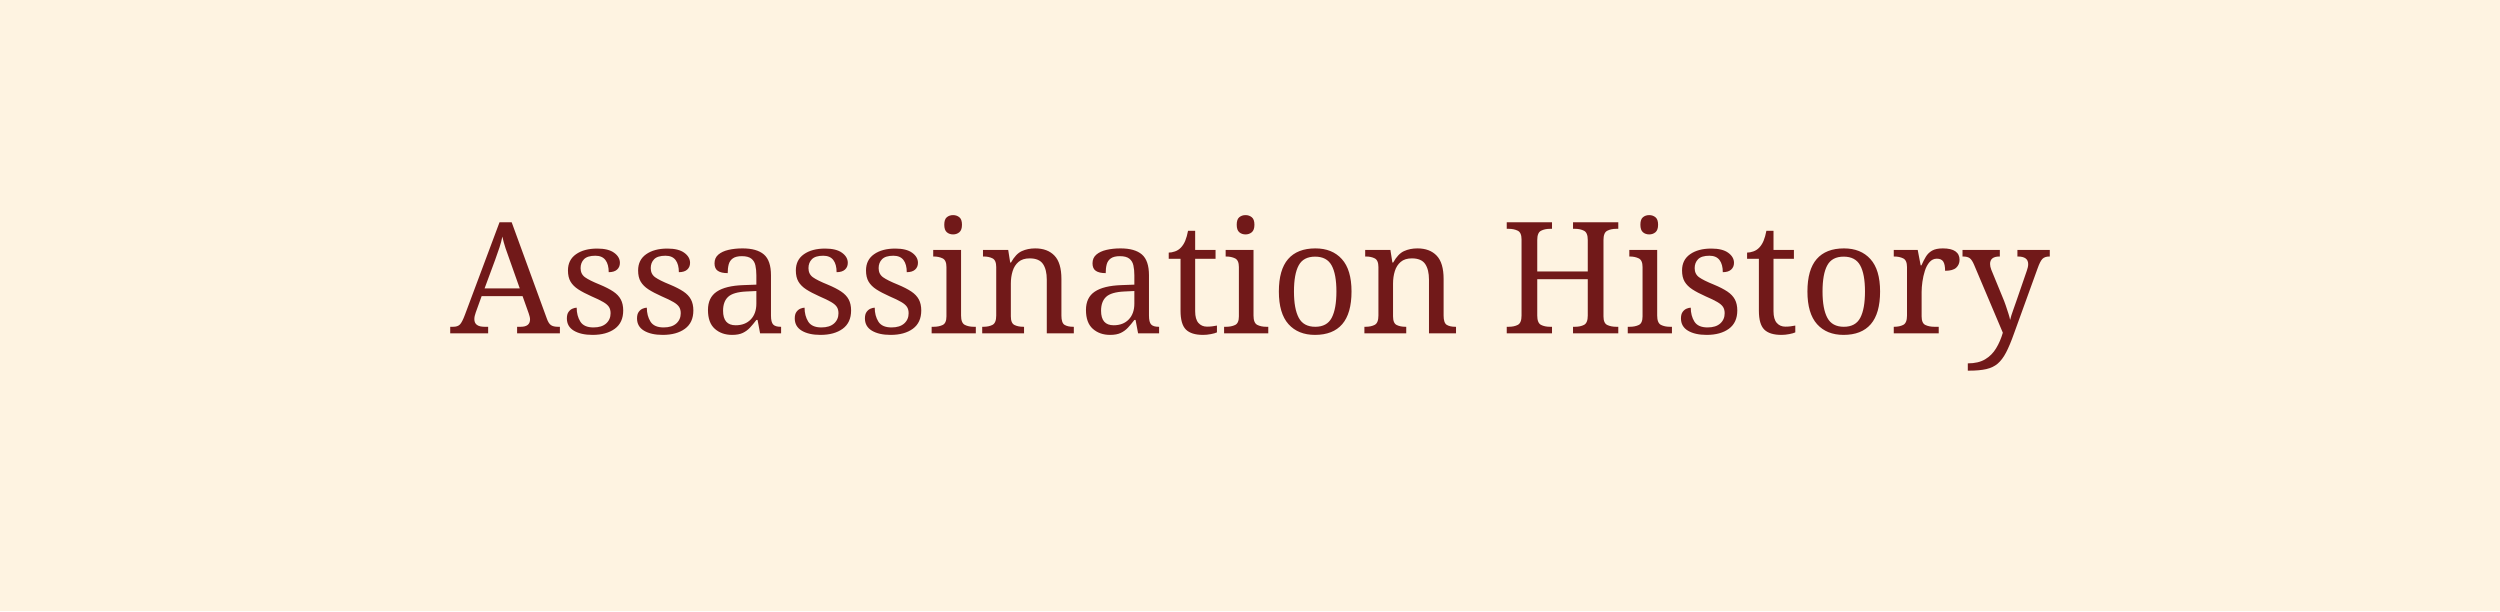
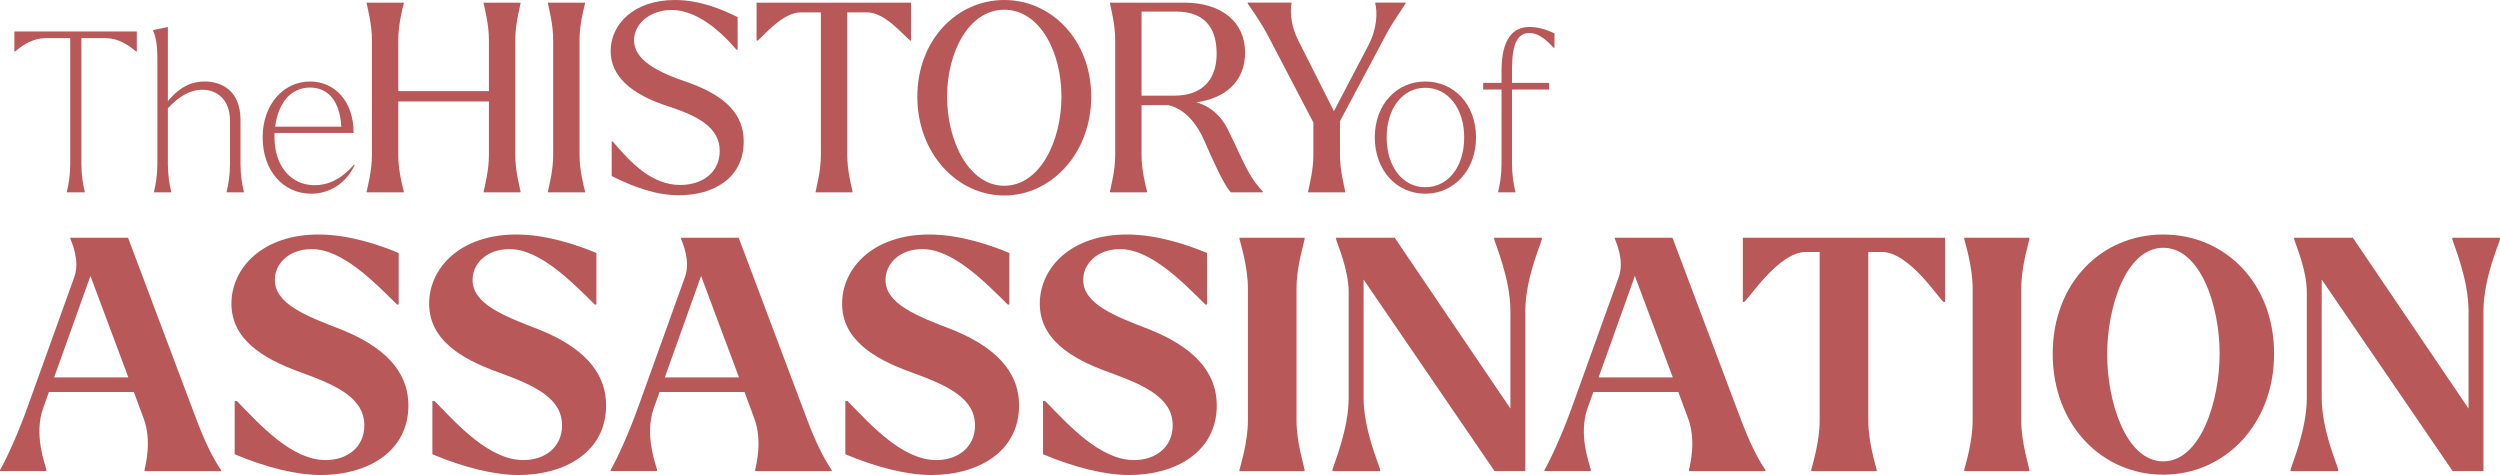
- <svg xmlns="http://www.w3.org/2000/svg" viewBox="0 0 900 220" width="900" height="220">
-   <rect width="900" height="220" fill="#fef3e1" />
-   <text x="450" y="120" text-anchor="middle" font-size="56" font-family="Georgia, serif" fill="#711919">Assassination History</text>
+ <svg xmlns="http://www.w3.org/2000/svg" id="Layer_2" data-name="Layer 2" width="1459.49" height="277.3" viewBox="0 0 1459.49 277.3">
+   <defs>
+     <style>
+       .cls-1 {
+         fill: #b85858;
+       }
+     </style>
+   </defs>
+   <g id="Layer_1-2" data-name="Layer 1">
+     <g>
+       <g>
+         <path class="cls-1" d="M16.65,236.05l26.68-74.18c3.59-9.84-1.7-20.81-2.27-22.52v-.57h33.68l39.74,105.59c4.92,13.06,9.46,22.52,14.57,30.09v.57h-44.66v-.76c.57-2.84,4.35-17.03-.57-30.09l-5.68-15.33H28.57l-3.41,9.46c-5.49,15.52,1.14,32.55,1.89,35.76v.95H0v-.57c3.97-7,10.79-21.76,16.65-38.41ZM74.93,220.34l-22.14-59.23-21.19,59.23h43.33Z" />
+         <path class="cls-1" d="M137,265.19v-31.03h1.32c13.62,14,31.98,34.44,51.85,34.44,12.11,0,22.52-7.19,22.52-20.25,0-15.9-15.89-23.27-36.71-30.84-23.46-8.33-40.87-19.87-40.87-40.31s17.79-40.3,50.9-40.3c17.6,0,35.38,6.06,46.74,10.79v30.09h-.95c-12.68-12.49-31.79-32.36-49.77-32.36-13.43,0-21.57,8.52-21.57,17.98,0,14,17.98,21,39.17,29.14,30.47,12.3,38.79,28.76,38.79,44.09,0,27.63-24.6,40.68-51.09,40.68-14.19,0-31.79-4.35-50.33-12.11Z" />
+         <path class="cls-1" d="M252.42,265.19v-31.03h1.32c13.62,14,31.98,34.44,51.85,34.44,12.11,0,22.52-7.19,22.52-20.25,0-15.9-15.89-23.27-36.71-30.84-23.46-8.33-40.87-19.87-40.87-40.31s17.79-40.3,50.9-40.3c17.6,0,35.38,6.06,46.74,10.79v30.09h-.95c-12.68-12.49-31.79-32.36-49.77-32.36-13.43,0-21.57,8.52-21.57,17.98,0,14,17.98,21,39.17,29.14,30.47,12.3,38.79,28.76,38.79,44.09,0,27.63-24.6,40.68-51.09,40.68-14.19,0-31.79-4.35-50.33-12.11Z" />
+         <path class="cls-1" d="M373.15,236.05l26.68-74.18c3.59-9.84-1.7-20.81-2.27-22.52v-.57h33.68l39.74,105.59c4.92,13.06,9.46,22.52,14.57,30.09v.57h-44.66v-.76c.57-2.84,4.35-17.03-.57-30.09l-5.68-15.33h-49.58l-3.41,9.46c-5.49,15.52,1.14,32.55,1.89,35.76v.95h-27.06v-.57c3.97-7,10.79-21.76,16.65-38.41ZM431.43,220.34l-22.14-59.23-21.19,59.23h43.33Z" />
+         <path class="cls-1" d="M493.5,265.19v-31.03h1.33c13.62,14,31.98,34.44,51.85,34.44,12.11,0,22.52-7.19,22.52-20.25,0-15.9-15.9-23.27-36.71-30.84-23.46-8.33-40.87-19.87-40.87-40.31s17.79-40.3,50.9-40.3c17.6,0,35.38,6.06,46.74,10.79v30.09h-.95c-12.68-12.49-31.79-32.36-49.77-32.36-13.44,0-21.57,8.52-21.57,17.98,0,14,17.98,21,39.17,29.14,30.46,12.3,38.79,28.76,38.79,44.09,0,27.63-24.6,40.68-51.09,40.68-14.19,0-31.79-4.35-50.33-12.11Z" />
+         <path class="cls-1" d="M608.92,265.19v-31.03h1.32c13.62,14,31.98,34.44,51.85,34.44,12.11,0,22.52-7.19,22.52-20.25,0-15.9-15.89-23.27-36.71-30.84-23.46-8.33-40.87-19.87-40.87-40.31s17.79-40.3,50.9-40.3c17.6,0,35.38,6.06,46.74,10.79v30.09h-.95c-12.68-12.49-31.79-32.36-49.77-32.36-13.43,0-21.57,8.52-21.57,17.98,0,14,17.98,21,39.17,29.14,30.47,12.3,38.79,28.76,38.79,44.09,0,27.63-24.6,40.68-51.09,40.68-14.19,0-31.79-4.35-50.33-12.11Z" />
+         <path class="cls-1" d="M761.63,275.03h-38.03v-.76c.57-2.46,4.92-16.08,4.92-28.76v-77.2c0-12.68-4.35-26.3-4.92-28.76v-.76h38.03v.76c-.38,2.46-4.73,16.08-4.73,28.76v77.2c0,12.68,4.35,26.3,4.73,28.76v.76Z" />
+         <path class="cls-1" d="M796.06,163.19v69.07c0,18.35,8.7,38.22,9.65,41.82v.95h-27.82v-.95c.95-3.6,9.46-23.46,9.46-41.82v-61.5c0-13.62-6.62-28-7.38-31.22v-.76h34.25l67.55,99.72v-56.96c0-18.54-8.52-38.22-9.46-41.82v-.95h27.82v.95c-.95,3.6-9.65,23.27-9.65,41.82v93.48h-17.98l-76.45-111.83Z" />
+         <path class="cls-1" d="M918.3,236.05l26.68-74.18c3.6-9.84-1.7-20.81-2.27-22.52v-.57h33.68l39.74,105.59c4.92,13.06,9.46,22.52,14.57,30.09v.57h-44.66v-.76c.57-2.84,4.35-17.03-.57-30.09l-5.68-15.33h-49.58l-3.41,9.46c-5.49,15.52,1.13,32.55,1.89,35.76v.95h-27.06v-.57c3.97-7,10.79-21.76,16.65-38.41ZM976.58,220.34l-22.14-59.23-21.19,59.23h43.33Z" />
+         <path class="cls-1" d="M1017.46,138.78h118.08v37.47h-.95c-2.84-2.08-20.06-29.14-35.95-29.14h-7.95v98.4c0,12.68,4.35,26.3,4.92,28.76v.76h-38.22v-.76c.57-2.46,4.92-16.08,4.92-28.76v-98.4h-8.14c-15.71,0-32.92,27.06-35.95,29.14h-.76v-37.47Z" />
+         <path class="cls-1" d="M1184.73,275.03h-38.03v-.76c.57-2.46,4.92-16.08,4.92-28.76v-77.2c0-12.68-4.35-26.3-4.92-28.76v-.76h38.03v.76c-.38,2.46-4.73,16.08-4.73,28.76v77.2c0,12.68,4.35,26.3,4.73,28.76v.76Z" />
+         <path class="cls-1" d="M1198.36,206.53c0-41.44,28.57-69.63,64.53-69.63s64.71,28.19,64.71,69.63-28.95,70.58-64.71,70.58-64.53-28.95-64.53-70.58ZM1295.81,206.34c0-27.63-11.16-61.69-32.92-61.69s-32.74,34.63-32.74,62.25,10.98,62.44,32.74,62.44,32.92-35.01,32.92-63.01Z" />
+         <path class="cls-1" d="M1355.41,163.19v69.07c0,18.35,8.7,38.22,9.65,41.82v.95h-27.82v-.95c.95-3.6,9.46-23.46,9.46-41.82v-61.5c0-13.62-6.62-28-7.38-31.22v-.76h34.25l67.55,99.72v-56.96c0-18.54-8.51-38.22-9.46-41.82v-.95h27.82v.95c-.95,3.6-9.65,23.27-9.65,41.82v93.48h-17.98l-76.45-111.83Z" />
+       </g>
+       <g>
+         <path class="cls-1" d="M8.38,18.36h71.49v11.74h-.39c-4.83-4.17-10.83-7.83-17.87-7.83h-14.09v73.45c0,6.39.91,11.87,1.96,16.18v.39h-10.44v-.39c1.04-4.31,1.96-9.78,1.96-16.18V22.27h-14.35c-7.04,0-13.05,3.65-17.87,7.83h-.39v-11.74Z" />
+         <path class="cls-1" d="M99.96,112.29h-10.05v-.39c1.04-4.31,1.96-9.78,1.96-16.18v-61.97c0-6.39-.65-11.74-2.48-15.79l-.13-.39,1.96-.39,6.78-1.44v43.31c7.31-8.87,14.48-11.48,21.4-11.48,9.92,0,21,5.22,21,22.57v25.57c0,6.39.91,11.87,1.96,16.18v.39h-10.05v-.39c1.04-4.31,1.96-9.78,1.96-16.18v-25.18c0-12.52-7.7-18.13-16.18-18.13-7.04,0-13.57,3.78-20.09,10.83v32.49c0,6.39.91,11.87,1.96,16.18v.39Z" />
+         <path class="cls-1" d="M153.33,80.2c0-19.31,12.26-32.62,27.66-32.62,13.83,0,25.44,10.83,25.44,30.01h-46.18v2.61c0,16.18,9.13,27.92,23.48,27.92,7.7,0,15.39-3.39,22.96-12l.39.26c-5.35,11.09-15,16.7-25.44,16.7-16.31,0-28.31-13.44-28.31-32.88ZM160.63,73.94h38.62c-.78-14.74-7.57-22.83-18.26-22.83-11.61,0-18.66,9.52-20.35,22.83Z" />
+       </g>
+       <g>
+         <path class="cls-1" d="M802.6,80.2c0-19.31,12.79-32.62,29.48-32.62s29.62,13.31,29.62,32.62-13.05,32.88-29.62,32.88-29.48-13.44-29.48-32.88ZM854.79,80.2c0-16.83-9.39-28.96-22.7-28.96s-22.57,12.13-22.57,28.96,9.13,29.09,22.57,29.09,22.7-12,22.7-29.09Z" />
+         <path class="cls-1" d="M865.88,48.36h10.7v-6.65c0-19.57,6.91-25.96,16.44-25.96,4.17,0,9.39,1.17,14.48,3.78v8.35h-.52c-5.74-6.39-10.05-8.61-14.09-8.61-6.79,0-10.18,6-10.18,20.87v8.22h21.66v3.91h-21.66v43.44c0,6.39.91,11.87,1.96,16.18v.39h-10.05v-.39c1.04-4.31,1.96-9.78,1.96-16.18v-43.44h-10.7v-3.91Z" />
+       </g>
+       <g>
+         <path class="cls-1" d="M235.74,112.29h-21.69v-.46c.77-3.69,3.08-12.46,3.08-21.38V23.38c0-8.92-2.31-17.69-3.08-21.38v-.46h21.69v.46c-.92,3.69-3.23,12.46-3.23,21.38v29.84h52.92v-29.84c0-8.92-2.31-17.69-3.08-21.38v-.46h21.54v.46c-.77,3.69-3.08,12.46-3.08,21.38v67.07c0,8.92,2.31,17.69,3.08,21.38v.46h-21.54v-.46c.77-3.69,3.08-12.46,3.08-21.38v-31.23h-52.92v31.23c0,8.92,2.31,17.69,3.23,21.38v.46Z" />
+         <path class="cls-1" d="M341.56,112.29h-21.69v-.46c.77-3.69,3.08-12.46,3.08-21.38V23.38c0-8.92-2.31-17.69-3.08-21.38v-.46h21.69v.46c-.92,3.69-3.23,12.46-3.23,21.38v67.07c0,8.92,2.31,17.69,3.23,21.38v.46Z" />
+         <path class="cls-1" d="M357.1,102.75v-20.15h.62c10.31,12.15,22.61,25.38,39.38,25.38,13.23,0,23.07-7.54,23.07-19.84,0-13.54-12.31-20.3-29.84-26-22.3-7.08-33.84-18-33.84-32.3,0-15.69,13.54-29.84,37.53-29.84,14.61,0,27.69,5.54,36.61,10v19.07h-.62c-10-11.69-23.69-23.23-37.84-23.23-12.77,0-22,8-22,17.69,0,11.38,13.08,18.46,32,24.77,22.15,8,32,18.92,32,34.3,0,21.38-17.54,31.38-37.84,31.38-13.54,0-26.77-4.92-39.23-11.23Z" />
+         <path class="cls-1" d="M441.7,1.54h90.14v22.15h-.46c-4.15-3.23-14.61-16.46-25.23-16.46h-11.54v83.22c0,8.92,2.31,17.69,3.08,21.38v.46h-21.54v-.46c.77-3.69,3.08-12.46,3.08-21.38V7.23h-11.69c-10.61,0-21.23,13.23-25.23,16.46h-.62V1.54Z" />
+         <path class="cls-1" d="M535.53,56.45c0-33.07,23.07-56.45,50.76-56.45s50.76,23.54,50.76,56.45-23.23,57.68-50.76,57.68-50.76-24.61-50.76-57.68ZM619.67,56.3c0-26.15-12.77-50.61-33.38-50.61s-33.38,24.61-33.38,50.76,12.77,51.99,33.38,51.99,33.38-25.69,33.38-52.15Z" />
+         <path class="cls-1" d="M703.35,82.76c-4.77-11.08-11.84-19.23-21.38-21.38h-15.54v29.07c0,8.92,2.31,17.69,3.23,21.38v.46h-21.69v-.46c.77-3.69,3.08-12.46,3.08-21.38V23.38c0-8.92-2.31-17.69-3.08-21.38v-.46h43.38c21.38,0,35.53,10.92,35.53,29.23,0,17.07-12,26.77-28.46,28.92,7.69,2.31,13.84,7.08,18.15,15.38,9.54,19.38,12,27.69,20.61,36.61v.62h-18.61c-4-4.15-10.46-18.61-15.23-29.53ZM666.43,6.77v49.07h19.23c14.61,0,24.61-7.69,24.61-24.61s-8.92-24.46-23.53-24.46h-20.3ZM672.28,61.07c-.31.15-.62.15-.92.15.31,0,.62,0,.92-.15Z" />
+         <path class="cls-1" d="M728.42,2.15v-.62h25.54v.46c-.77,4.15-.62,12.61,3.85,21.38l20.92,41.53,20.15-38.46c5.23-10,5.23-19.54,4-24.3v-.62h17.69v.46c-2.15,3.69-7.84,11.23-11.84,19.07l-26.46,49.69v19.69c0,8.92,2.31,17.69,3.08,21.38v.46h-21.69v-.46c.77-3.69,3.08-12.46,3.08-21.38v-18.92l-26.46-50.61c-4.15-7.84-9.38-15.23-11.85-18.77Z" />
+       </g>
+     </g>
+   </g>
</svg>
